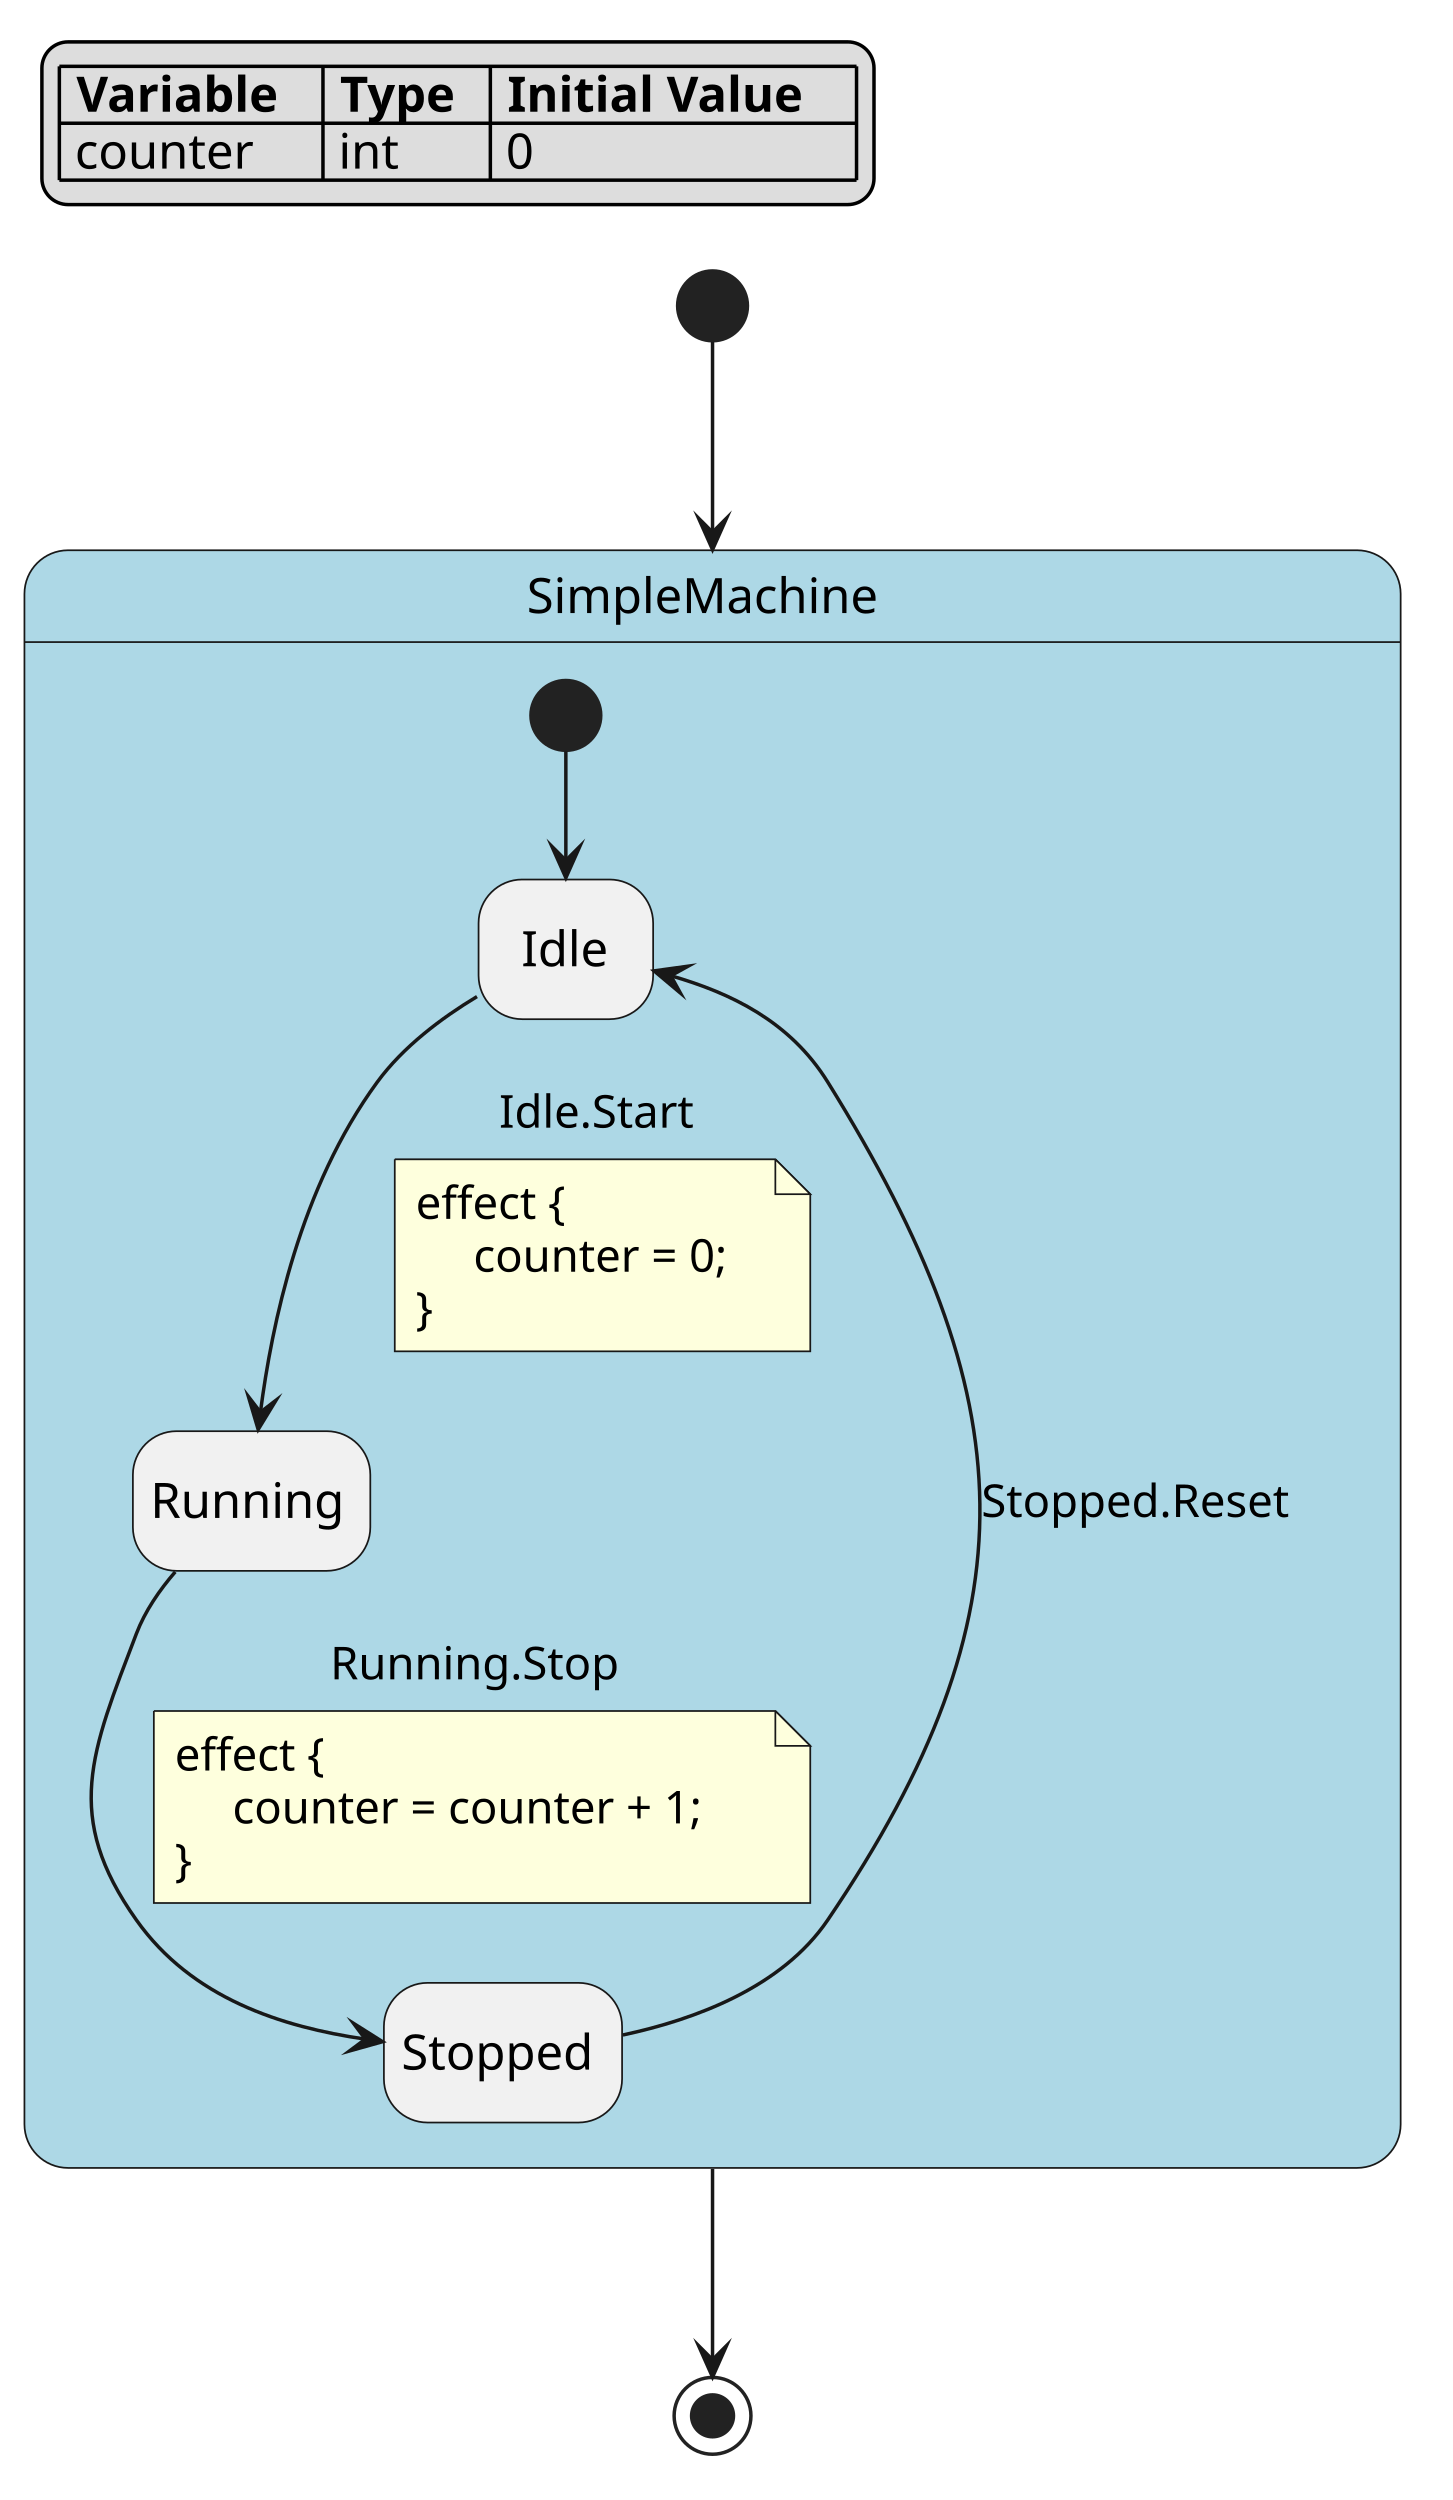
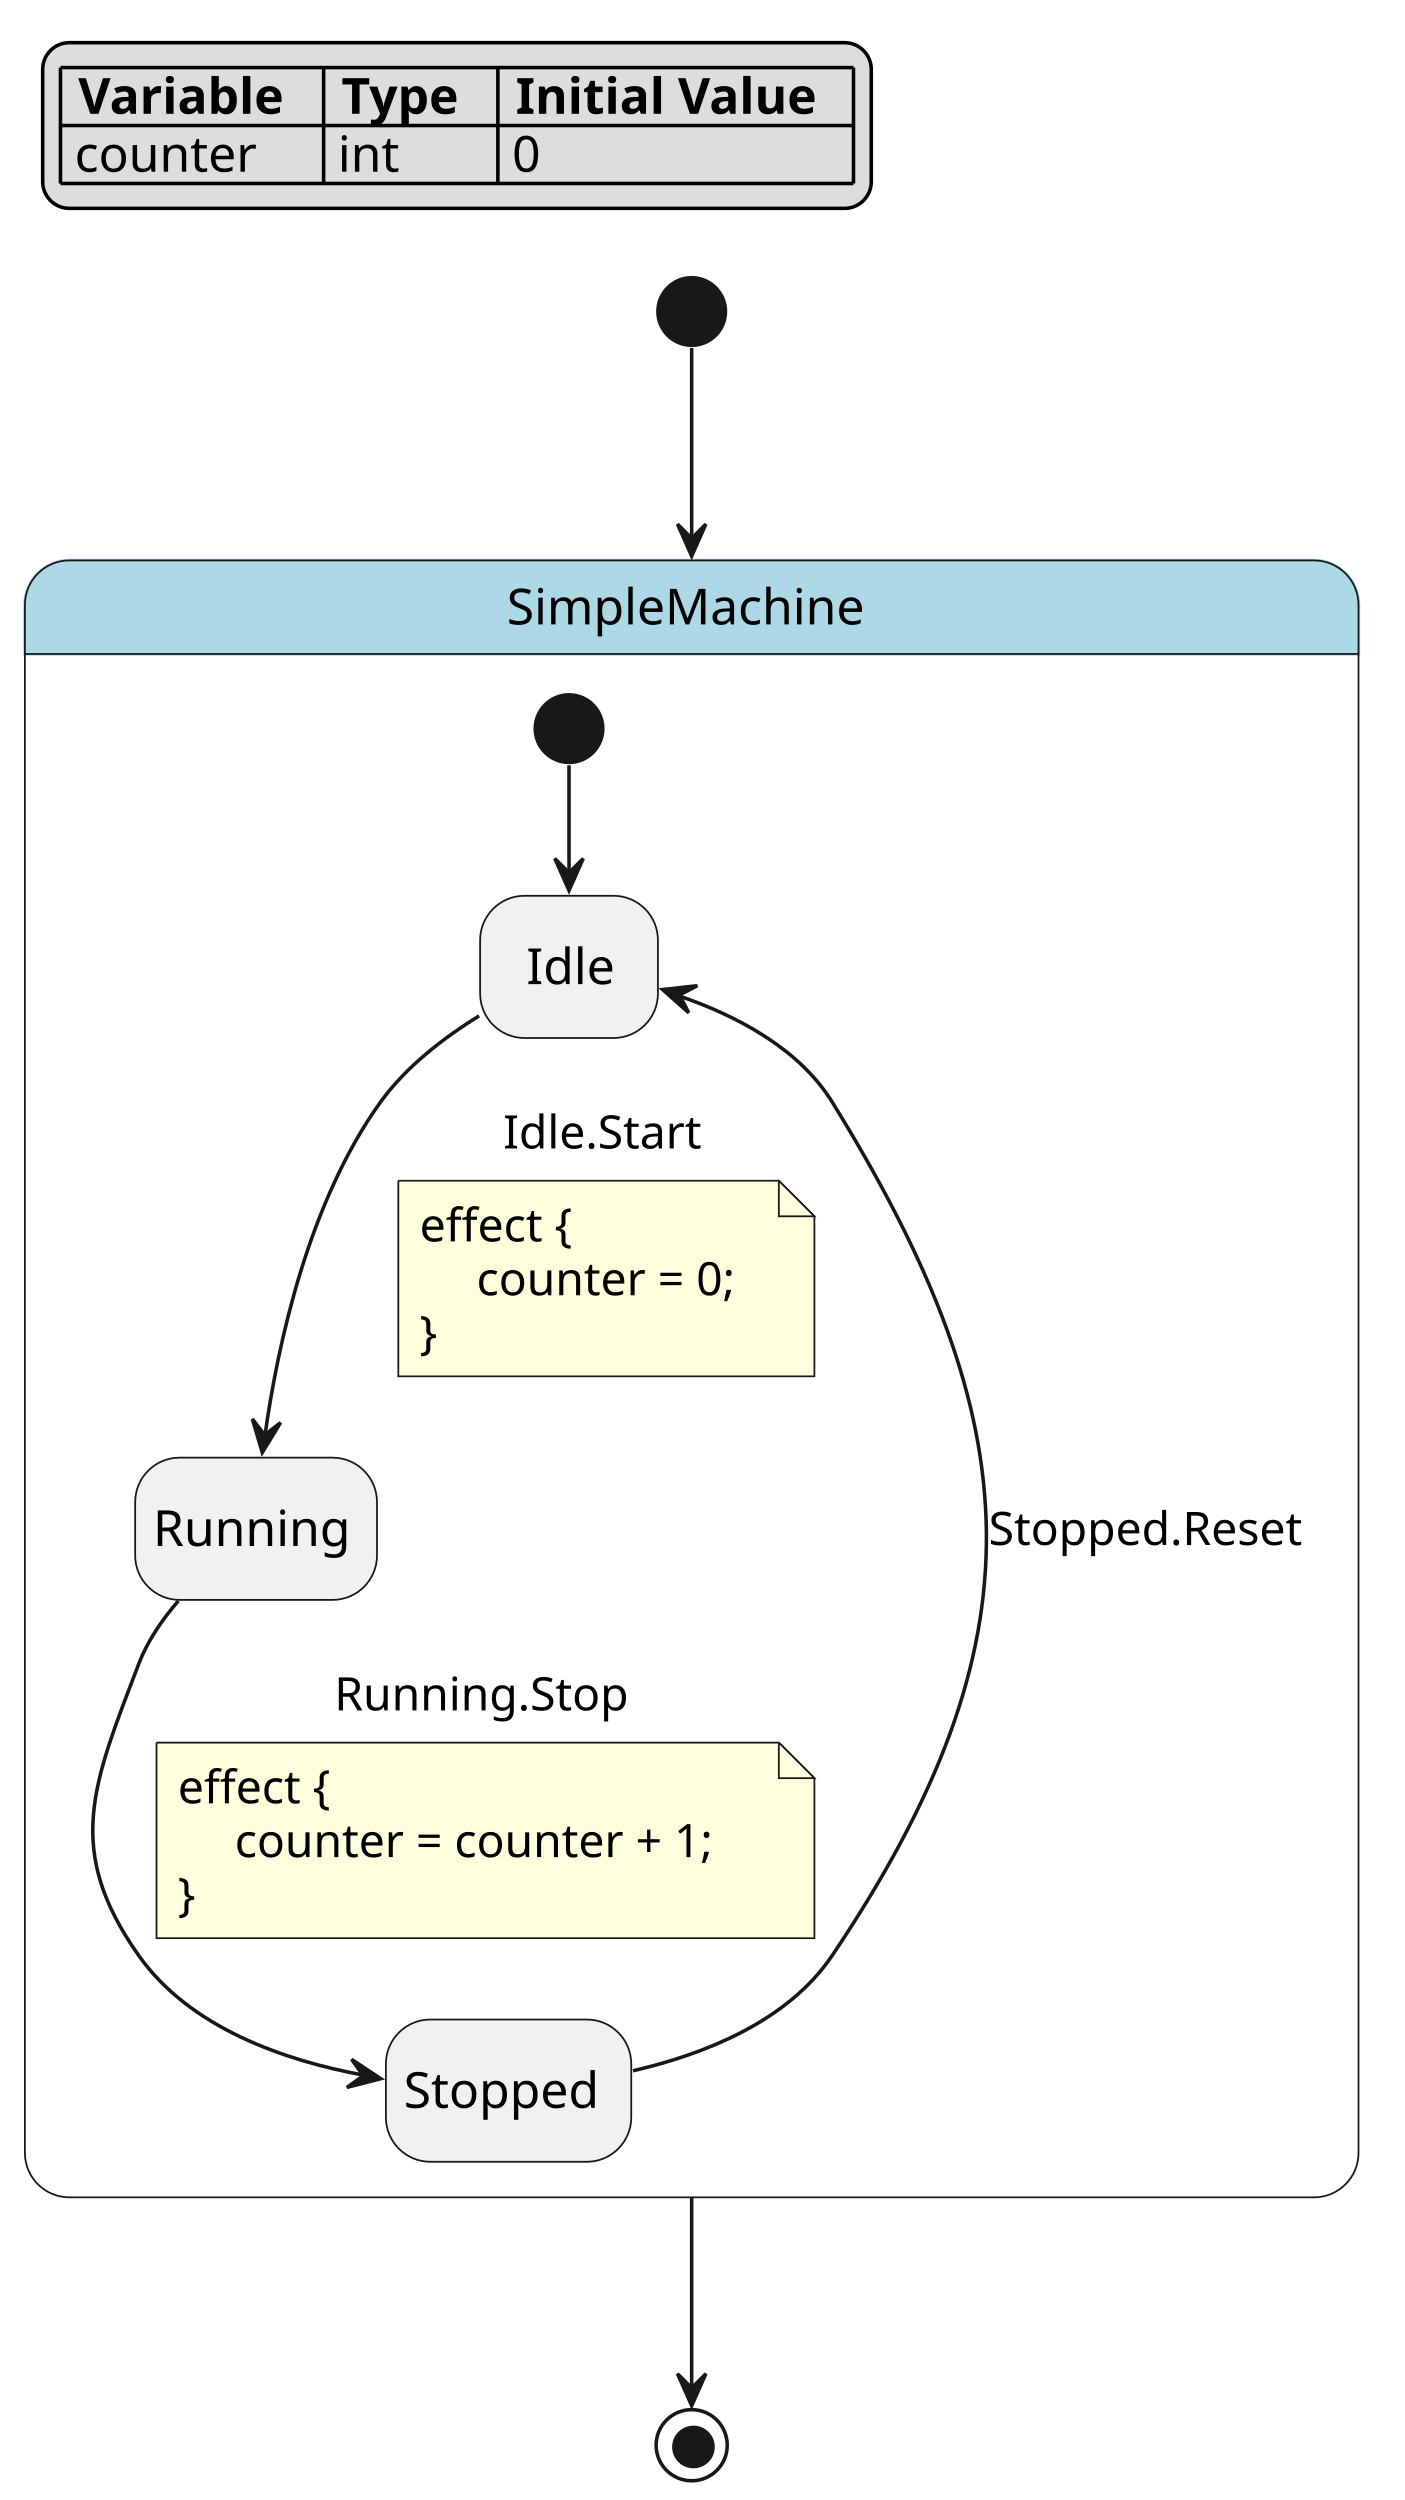
- <svg xmlns="http://www.w3.org/2000/svg" version="1.1" data-diagram-type="STATE" style="width:416px;height:716px;background:#FFFFFF;" width="416px" height="716px" viewBox="0 0 416 716" zoomAndPan="magnify" preserveAspectRatio="none" contentStyleType="text/css">
+ <svg xmlns="http://www.w3.org/2000/svg" contentStyleType="text/css" height="703px" preserveAspectRatio="none" style="width:395px;height:703px;background:#FFFFFF;" version="1.1" viewBox="0 0 395 703" width="395px" zoomAndPan="magnify">
  <defs />
-   <g font-family="sans-serif" lengthAdjust="spacing">
-     <g class="legend" data-source-line="10">
-       <rect x="12" y="12" width="238.313" height="46.594" fill="#DDD" style="stroke:#000;stroke-width:1;" rx="7.5" ry="7.5" />
-       <text x="21.874" y="31.995" fill="#000" font-size="14" textLength="65.748" font-weight="700">Variable</text>
-       <text x="97.37" y="31.995" fill="#000" font-size="14" textLength="38.192" font-weight="700">Type</text>
-       <text x="145.311" y="31.995" fill="#000" font-size="14" textLength="95.129" font-weight="700">Initial Value</text>
-       <text x="21.45" y="48.292" fill="#000" font-size="14" textLength="53.867">counter</text>
-       <text x="96.946" y="48.292" fill="#000" font-size="14" textLength="18.252">int</text>
-       <text x="144.887" y="48.292" fill="#000" font-size="14">0</text>
-       <line x1="17" y1="19" x2="245.313" y2="19" style="stroke:#000;stroke-width:1;" />
-       <line x1="17" y1="35.297" x2="245.313" y2="35.297" style="stroke:#000;stroke-width:1;" />
-       <line x1="17" y1="51.594" x2="245.313" y2="51.594" style="stroke:#000;stroke-width:1;" />
-       <line x1="17" y1="19" x2="17" y2="51.594" style="stroke:#000;stroke-width:1;" />
-       <line x1="92.496" y1="19" x2="92.496" y2="51.594" style="stroke:#000;stroke-width:1;" />
-       <line x1="140.437" y1="19" x2="140.437" y2="51.594" style="stroke:#000;stroke-width:1;" />
-       <line x1="245.313" y1="19" x2="245.313" y2="51.594" style="stroke:#000;stroke-width:1;" />
+   <g>
+     <rect fill="#DDDDDD" height="46.594" id="_legend" rx="7.5" ry="7.5" style="stroke:#000000;stroke-width:1.0;" width="233" x="12" y="12" />
+     <text fill="#000000" font-family="sans-serif" font-size="14" font-weight="bold" lengthAdjust="spacing" textLength="64" x="22" y="31.995">Variable</text>
+     <text fill="#000000" font-family="sans-serif" font-size="14" font-weight="bold" lengthAdjust="spacing" textLength="39" x="96" y="31.995">Type</text>
+     <text fill="#000000" font-family="sans-serif" font-size="14" font-weight="bold" lengthAdjust="spacing" textLength="90" x="145" y="31.995">Initial Value</text>
+     <text fill="#000000" font-family="sans-serif" font-size="14" lengthAdjust="spacing" textLength="54" x="21" y="48.292">counter</text>
+     <text fill="#000000" font-family="sans-serif" font-size="14" lengthAdjust="spacing" textLength="17" x="95" y="48.292">int</text>
+     <text fill="#000000" font-family="sans-serif" font-size="14" lengthAdjust="spacing" textLength="9" x="144" y="48.292">0</text>
+     <line style="stroke:#000000;stroke-width:1.0;" x1="17" x2="240" y1="19" y2="19" />
+     <line style="stroke:#000000;stroke-width:1.0;" x1="17" x2="240" y1="35.297" y2="35.297" />
+     <line style="stroke:#000000;stroke-width:1.0;" x1="17" x2="240" y1="51.594" y2="51.594" />
+     <line style="stroke:#000000;stroke-width:1.0;" x1="17" x2="17" y1="19" y2="51.594" />
+     <line style="stroke:#000000;stroke-width:1.0;" x1="91" x2="91" y1="19" y2="51.594" />
+     <line style="stroke:#000000;stroke-width:1.0;" x1="140" x2="140" y1="19" y2="51.594" />
+     <line style="stroke:#000000;stroke-width:1.0;" x1="240" x2="240" y1="19" y2="51.594" />
+     <path d="M19.5,157.594 L369.51,157.594 A12.5,12.5 0 0 1 382.01,170.094 L382.01,183.891 L7,183.891 L7,170.094 A12.5,12.5 0 0 1 19.5,157.594 " fill="#ADD8E6" style="stroke:#ADD8E6;stroke-width:1.0;" />
+     <rect fill="none" height="460.297" rx="12.5" ry="12.5" style="stroke:#181818;stroke-width:0.5;" width="375.01" x="7" y="157.594" />
+     <line style="stroke:#181818;stroke-width:0.5;" x1="7" x2="382.01" y1="183.891" y2="183.891" />
+     <text fill="#000000" font-family="sans-serif" font-size="14" lengthAdjust="spacing" textLength="104" x="142.505" y="175.589">SimpleMachine</text>
+     <rect fill="#F1F1F1" height="40" rx="12.5" ry="12.5" style="stroke:#181818;stroke-width:0.5;" width="50" x="135.01" y="251.891" />
+     <text fill="#000000" font-family="sans-serif" font-size="14" lengthAdjust="spacing" textLength="24" x="148.01" y="276.737">Idle</text>
+     <rect fill="#F1F1F1" height="40" rx="12.5" ry="12.5" style="stroke:#181818;stroke-width:0.5;" width="68" x="38.01" y="409.891" />
+     <text fill="#000000" font-family="sans-serif" font-size="14" lengthAdjust="spacing" textLength="58" x="43.01" y="434.737">Running</text>
+     <rect fill="#F1F1F1" height="40" rx="12.5" ry="12.5" style="stroke:#181818;stroke-width:0.5;" width="69" x="108.51" y="567.891" />
+     <text fill="#000000" font-family="sans-serif" font-size="14" lengthAdjust="spacing" textLength="59" x="113.51" y="592.737">Stopped</text>
+     <ellipse cx="160.01" cy="204.891" fill="#181818" rx="10" ry="10" style="stroke:none;stroke-width:1.0;" />
+     <g id="link_*start*simple_machine_simple_machine__idle">
+       <path d="M160.01,215.201 C160.01,223.141 160.01,234.931 160.01,245.621 " fill="none" id="*start*simple_machine-to-simple_machine__idle" style="stroke:#181818;stroke-width:1.0;" />
+       <polygon fill="#181818" points="160.01,250.411,164.01,241.411,160.01,245.411,156.01,241.411,160.01,250.411" style="stroke:#181818;stroke-width:1.0;" />
    </g>
-     <g class="entity" data-qualified-name="simple_machine" id="ent0001" data-source-line="15">
-       <path d="M19.5,157.594 L388.648,157.594 A12.5,12.5 0 0 1 401.148,170.094 L401.148,183.891 L7,183.891 L7,170.094 A12.5,12.5 0 0 1 19.5,157.594" fill="#ADD8E6" />
-       <path d="M7,183.891 L401.148,183.891 L401.148,608.391 A12.5,12.5 0 0 1 388.648,620.891 L19.5,620.891 A12.5,12.5 0 0 1 7,608.391 L7,183.891" fill="#ADD8E6" />
-       <rect x="7" y="157.594" width="394.148" height="463.297" fill="none" style="stroke:#181818;stroke-width:0.5;" rx="12.5" ry="12.5" />
-       <line x1="7" y1="183.891" x2="401.148" y2="183.891" style="stroke:#181818;stroke-width:0.5;" />
-       <text x="150.87" y="175.589" fill="#000" font-size="14" textLength="106.408">SimpleMachine</text>
-       <rect x="137.06" y="251.891" width="50" height="40" fill="#F1F1F1" style="stroke:#181818;stroke-width:0.5;" rx="12.5" ry="12.5" />
-       <text x="149.301" y="276.737" fill="#000" font-size="14" textLength="25.519">Idle</text>
-       <rect x="38.06" y="409.891" width="67.996" height="40" fill="#F1F1F1" style="stroke:#181818;stroke-width:0.5;" rx="12.5" ry="12.5" />
-       <text x="43.06" y="434.737" fill="#000" font-size="14" textLength="57.996">Running</text>
-       <rect x="109.95" y="567.891" width="68.215" height="40" fill="#F1F1F1" style="stroke:#181818;stroke-width:0.5;" rx="12.5" ry="12.5" />
-       <text x="114.95" y="592.737" fill="#000" font-size="14" textLength="58.215">Stopped</text>
-       <g class="start_entity" data-qualified-name="simple_machine..start.simple_machine" id="ent0005" data-source-line="19">
-         <ellipse cx="162.06" cy="204.891" rx="10" ry="10" fill="#222" style="stroke:#222;stroke-width:1;" />
-       </g>
-       <g class="link" data-entity-1="ent0005" data-entity-2="ent0002" id="lnk6" data-source-line="19" data-link-type="dependency">
-         <path d="M162.06,215.201 C162.06,224.611 162.06,234.431 162.06,246.411" style="stroke:#181818;stroke-width:1;" fill="none" id="*start*simple_machine-to-simple_machine__idle" />
-         <polygon points="162.06,251.411,166.06,242.411,162.06,246.411,158.06,242.411,162.06,251.411" fill="#181818" style="stroke:#181818;stroke-width:1;stroke-linejoin:miter;stroke-miterlimit:10;" />
-       </g>
-       <g class="link" data-entity-1="ent0002" data-entity-2="ent0003" id="lnk7" data-source-line="20" data-link-type="dependency">
-         <path d="M136.61,285.421 C126.45,291.551 115.44,299.801 108.06,309.891 C85.87,340.191 77.867,379.323 74.587,404.453" style="stroke:#181818;stroke-width:1;" fill="none" id="simple_machine__idle-to-simple_machine__running" />
-         <polygon points="73.94,409.411,79.071,401.004,74.587,404.453,71.138,399.969,73.94,409.411" fill="#181818" style="stroke:#181818;stroke-width:1;stroke-linejoin:miter;stroke-miterlimit:10;" />
-         <text x="142.946" y="322.958" fill="#000" font-size="13" textLength="59.585">Idle.Start</text>
-         <path d="M113.06,332.023 L113.06,387.023 L232.06,387.023 L232.06,342.023 L222.06,332.023 L113.06,332.023" style="stroke:#181818;stroke-width:0.5;" fill="#FEFFDD" />
-         <path d="M222.06,332.023 L222.06,342.023 L232.06,342.023 L222.06,332.023" style="stroke:#181818;stroke-width:0.5;" fill="#FEFFDD" />
-         <text x="119.06" y="349.09" fill="#000" font-size="13" textLength="49.797">effect {</text>
-         <text x="135.589" y="364.223" fill="#000" font-size="13" textLength="81.828">counter = 0;</text>
-         <text x="119.06" y="379.356" fill="#000" font-size="13">}</text>
-       </g>
-       <g class="link" data-entity-1="ent0003" data-entity-2="ent0004" id="lnk8" data-source-line="26" data-link-type="dependency">
-         <path d="M50.19,450.181 C45.65,455.431 41.51,461.461 39.06,467.891 C26.08,501.941 18,520.141 39.06,549.891 C54.92,572.291 80.543,580.497 104.623,584.017" style="stroke:#181818;stroke-width:1;" fill="none" id="simple_machine__running-to-simple_machine__stopped" />
-         <polygon points="109.57,584.741,101.243,579.481,104.623,584.017,100.086,587.397,109.57,584.741" fill="#181818" style="stroke:#181818;stroke-width:1;stroke-linejoin:miter;stroke-miterlimit:10;" />
-         <text x="94.557" y="480.958" fill="#000" font-size="13" textLength="87.541">Running.Stop</text>
-         <path d="M44.06,490.023 L44.06,545.023 L232.06,545.023 L232.06,500.023 L222.06,490.023 L44.06,490.023" style="stroke:#181818;stroke-width:0.5;" fill="#FEFFDD" />
-         <path d="M222.06,490.023 L222.06,500.023 L232.06,500.023 L222.06,490.023" style="stroke:#181818;stroke-width:0.5;" fill="#FEFFDD" />
-         <text x="50.06" y="507.09" fill="#000" font-size="13" textLength="49.797">effect {</text>
-         <text x="66.589" y="522.223" fill="#000" font-size="13" textLength="151.004">counter = counter + 1;</text>
-         <text x="50.06" y="537.356" fill="#000" font-size="13">}</text>
-       </g>
-       <g class="link" data-entity-1="ent0004" data-entity-2="ent0002" id="lnk9" data-source-line="32" data-link-type="dependency">
-         <path d="M178.39,582.821 C199.12,578.391 223.99,569.161 237.06,549.891 C296.94,461.621 293.38,400.481 237.06,309.891 C226.25,292.501 209.404,284.438 192.124,279.448" style="stroke:#181818;stroke-width:1;" fill="none" id="simple_machine__stopped-to-simple_machine__idle" />
-         <polygon points="187.32,278.061,194.857,284.401,192.124,279.448,197.076,276.715,187.32,278.061" fill="#181818" style="stroke:#181818;stroke-width:1;stroke-linejoin:miter;stroke-miterlimit:10;" />
-         <text x="281.06" y="434.458" fill="#000" font-size="13" textLength="95.088">Stopped.Reset</text>
-       </g>
+     <g id="link_simple_machine__idle_simple_machine__running">
+       <path d="M134.72,285.661 C124.82,291.781 114.15,299.961 107.01,309.891 C86.75,338.051 78.13,377.891 74.52,403.561 " fill="none" id="simple_machine__idle-to-simple_machine__running" style="stroke:#181818;stroke-width:1.0;" />
+       <polygon fill="#181818" points="73.75,408.451,78.898,400.054,74.407,403.494,70.967,399.003,73.75,408.451" style="stroke:#181818;stroke-width:1.0;" />
+       <text fill="#000000" font-family="sans-serif" font-size="13" lengthAdjust="spacing" textLength="58" x="141.51" y="322.957">Idle.Start</text>
+       <path d="M112.01,332.023 L112.01,387.023 L229.01,387.023 L229.01,342.023 L219.01,332.023 L112.01,332.023 " fill="#FEFFDD" style="stroke:#181818;stroke-width:0.5;" />
+       <path d="M219.01,332.023 L219.01,342.023 L229.01,342.023 L219.01,332.023 " fill="#FEFFDD" style="stroke:#181818;stroke-width:0.5;" />
+       <text fill="#000000" font-family="sans-serif" font-size="13" lengthAdjust="spacing" textLength="48" x="118.01" y="349.09">effect {</text>
+       <text fill="#000000" font-family="sans-serif" font-size="13" lengthAdjust="spacing" textLength="80" x="134.01" y="364.223">counter = 0;</text>
+       <text fill="#000000" font-family="sans-serif" font-size="13" lengthAdjust="spacing" textLength="8" x="118.01" y="379.356">}</text>
    </g>
-     <g class="start_entity" data-qualified-name=".start." id="ent0010" data-source-line="34">
-       <ellipse cx="204.07" cy="87.594" rx="10" ry="10" fill="#222" style="stroke:#222;stroke-width:1;" />
+     <g id="link_simple_machine__running_simple_machine__stopped">
+       <path d="M50.14,450.181 C45.6,455.431 41.46,461.461 39.01,467.891 C26.03,501.941 18,520.111 39.01,549.891 C53.32,570.171 79.77,579.401 102.42,583.571 " fill="none" id="simple_machine__running-to-simple_machine__stopped" style="stroke:#181818;stroke-width:1.0;" />
+       <polygon fill="#181818" points="107.08,584.531,98.868,579.094,102.149,583.702,97.541,586.983,107.08,584.531" style="stroke:#181818;stroke-width:1.0;" />
+       <text fill="#000000" font-family="sans-serif" font-size="13" lengthAdjust="spacing" textLength="85" x="94.01" y="480.957">Running.Stop</text>
+       <path d="M44.01,490.023 L44.01,545.023 L229.01,545.023 L229.01,500.023 L219.01,490.023 L44.01,490.023 " fill="#FEFFDD" style="stroke:#181818;stroke-width:0.5;" />
+       <path d="M219.01,490.023 L219.01,500.023 L229.01,500.023 L219.01,490.023 " fill="#FEFFDD" style="stroke:#181818;stroke-width:0.5;" />
+       <text fill="#000000" font-family="sans-serif" font-size="13" lengthAdjust="spacing" textLength="48" x="50.01" y="507.09">effect {</text>
+       <text fill="#000000" font-family="sans-serif" font-size="13" lengthAdjust="spacing" textLength="148" x="66.01" y="522.223">counter = counter + 1;</text>
+       <text fill="#000000" font-family="sans-serif" font-size="13" lengthAdjust="spacing" textLength="8" x="50.01" y="537.356">}</text>
    </g>
-     <g class="end_entity" data-qualified-name=".end." id="ent0012" data-source-line="35">
-       <ellipse cx="204.07" cy="691.894" rx="11" ry="11" fill="none" style="stroke:#222;stroke-width:1;" />
-       <ellipse cx="204.07" cy="691.894" rx="6" ry="6" fill="#222" style="stroke:#222;stroke-width:1;" />
+     <g id="link_simple_machine__stopped_simple_machine__idle">
+       <path d="M177.99,582.301 C198,577.681 221.54,568.431 234.01,549.891 C293.56,461.391 290.09,400.631 234.01,309.891 C224.59,294.661 206.79,285.481 191.01,280.081 " fill="none" id="simple_machine__stopped-to-simple_machine__idle" style="stroke:#181818;stroke-width:1.0;" />
+       <polygon fill="#181818" points="186.31,278.261,193.673,284.802,191.074,279.777,196.099,277.179,186.31,278.261" style="stroke:#181818;stroke-width:1.0;" />
+       <text fill="#000000" font-family="sans-serif" font-size="13" lengthAdjust="spacing" textLength="94" x="278.01" y="434.457">Stopped.Reset</text>
    </g>
-     <g class="link" data-entity-1="ent0010" data-entity-2="ent0001" id="lnk11" data-source-line="34" data-link-type="dependency">
-       <path d="M204.07,97.894 C204.07,109.504 204.07,126.074 204.07,152.424" style="stroke:#181818;stroke-width:1;" fill="none" id="*start*-to-simple_machine" />
-       <polygon points="204.07,157.424,208.07,148.424,204.07,152.424,200.07,148.424,204.07,157.424" fill="#181818" style="stroke:#181818;stroke-width:1;stroke-linejoin:miter;stroke-miterlimit:10;" />
+     <ellipse cx="194.5" cy="87.594" fill="#181818" rx="10" ry="10" style="stroke:none;stroke-width:1.0;" />
+     <ellipse cx="194.5" cy="687.594" fill="none" rx="10" ry="10" style="stroke:#181818;stroke-width:1.0;" />
+     <ellipse cx="195" cy="688.094" fill="#181818" rx="6" ry="6" style="stroke:none;stroke-width:1.0;" />
+     <g id="link_*start*_simple_machine">
+       <path d="M194.5,97.844 C194.5,108.574 194.5,127.874 194.5,151.584 " fill="none" id="*start*-to-simple_machine" style="stroke:#181818;stroke-width:1.0;" />
+       <polygon fill="#181818" points="194.5,156.374,198.5,147.374,194.5,151.374,190.5,147.374,194.5,156.374" style="stroke:#181818;stroke-width:1.0;" />
    </g>
-     <g class="link" data-entity-1="ent0001" data-entity-2="ent0012" id="lnk13" data-source-line="35" data-link-type="dependency">
-       <path d="M204.07,621.164 C204.07,647.344 204.07,663.894 204.07,675.804" style="stroke:#181818;stroke-width:1;" fill="none" id="simple_machine-to-*end*" />
-       <polygon points="204.07,680.804,208.07,671.804,204.07,675.804,200.07,671.804,204.07,680.804" fill="#181818" style="stroke:#181818;stroke-width:1;stroke-linejoin:miter;stroke-miterlimit:10;" />
+     <g id="link_simple_machine_*end*">
+       <path d="M194.5,617.854 C194.5,640.374 194.5,659.404 194.5,671.694 " fill="none" id="simple_machine-to-*end*" style="stroke:#181818;stroke-width:1.0;" />
+       <polygon fill="#181818" points="194.5,676.484,198.5,667.484,194.5,671.484,190.5,667.484,194.5,676.484" style="stroke:#181818;stroke-width:1.0;" />
    </g>
  </g>
</svg>
